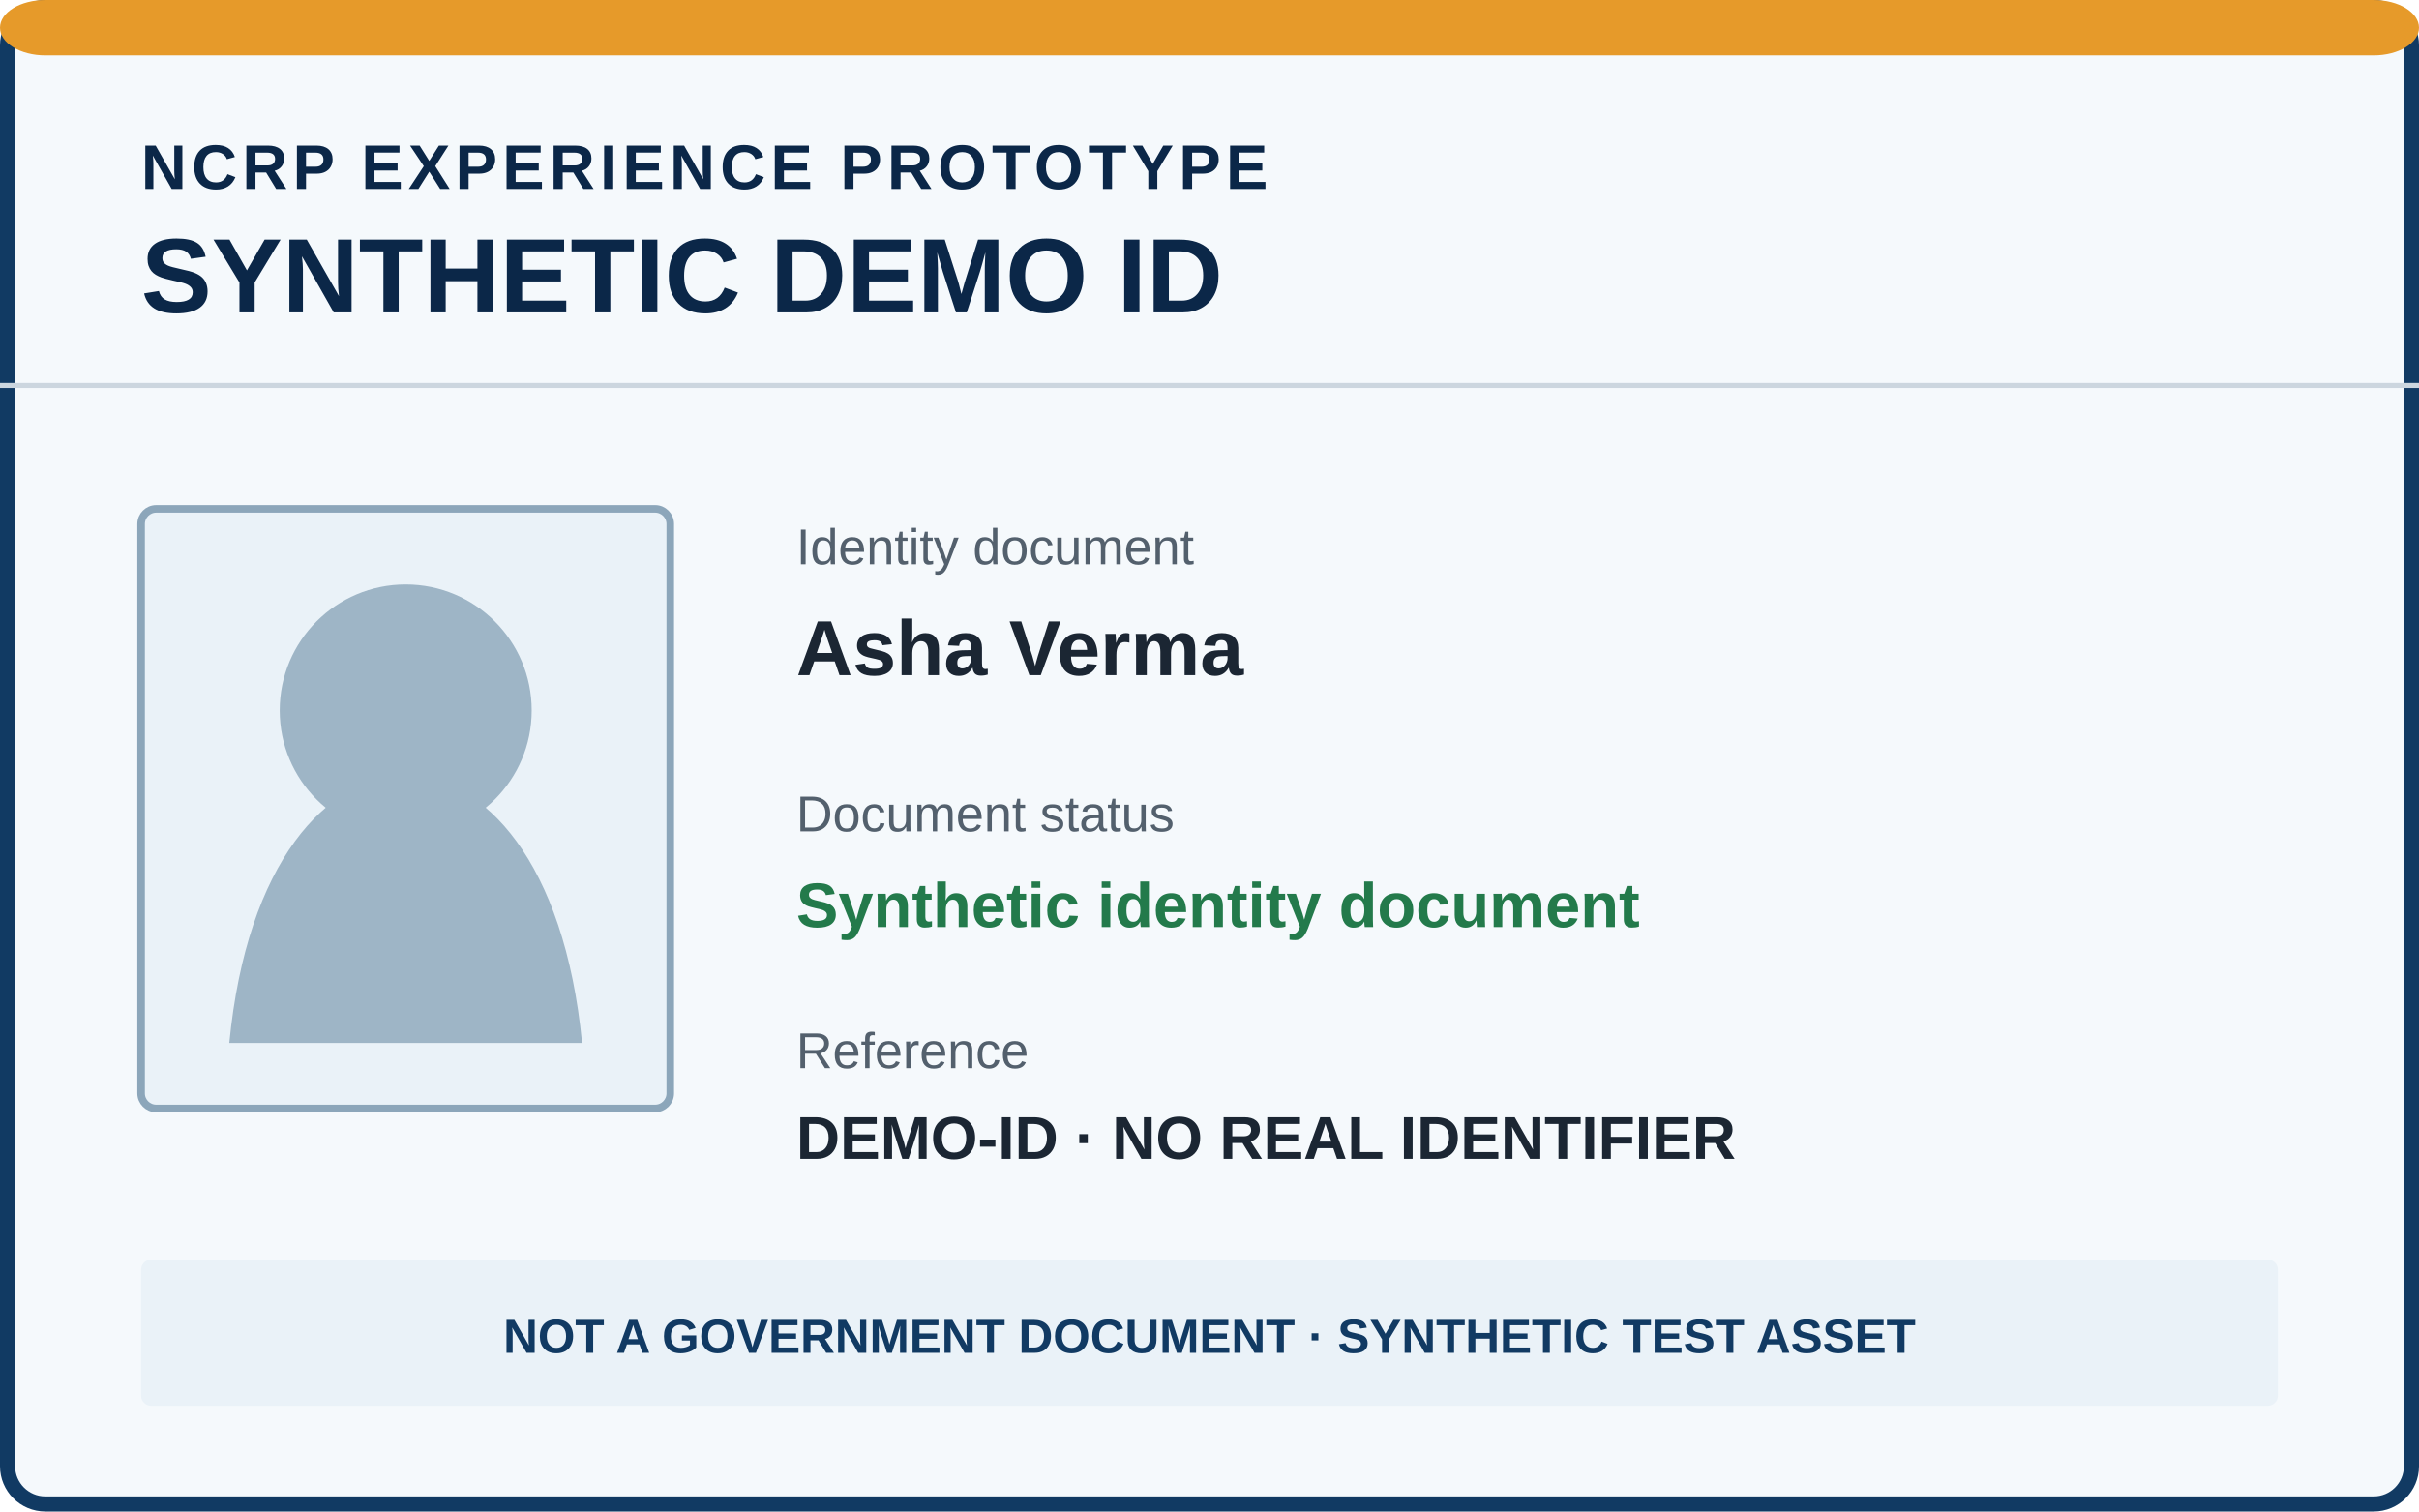
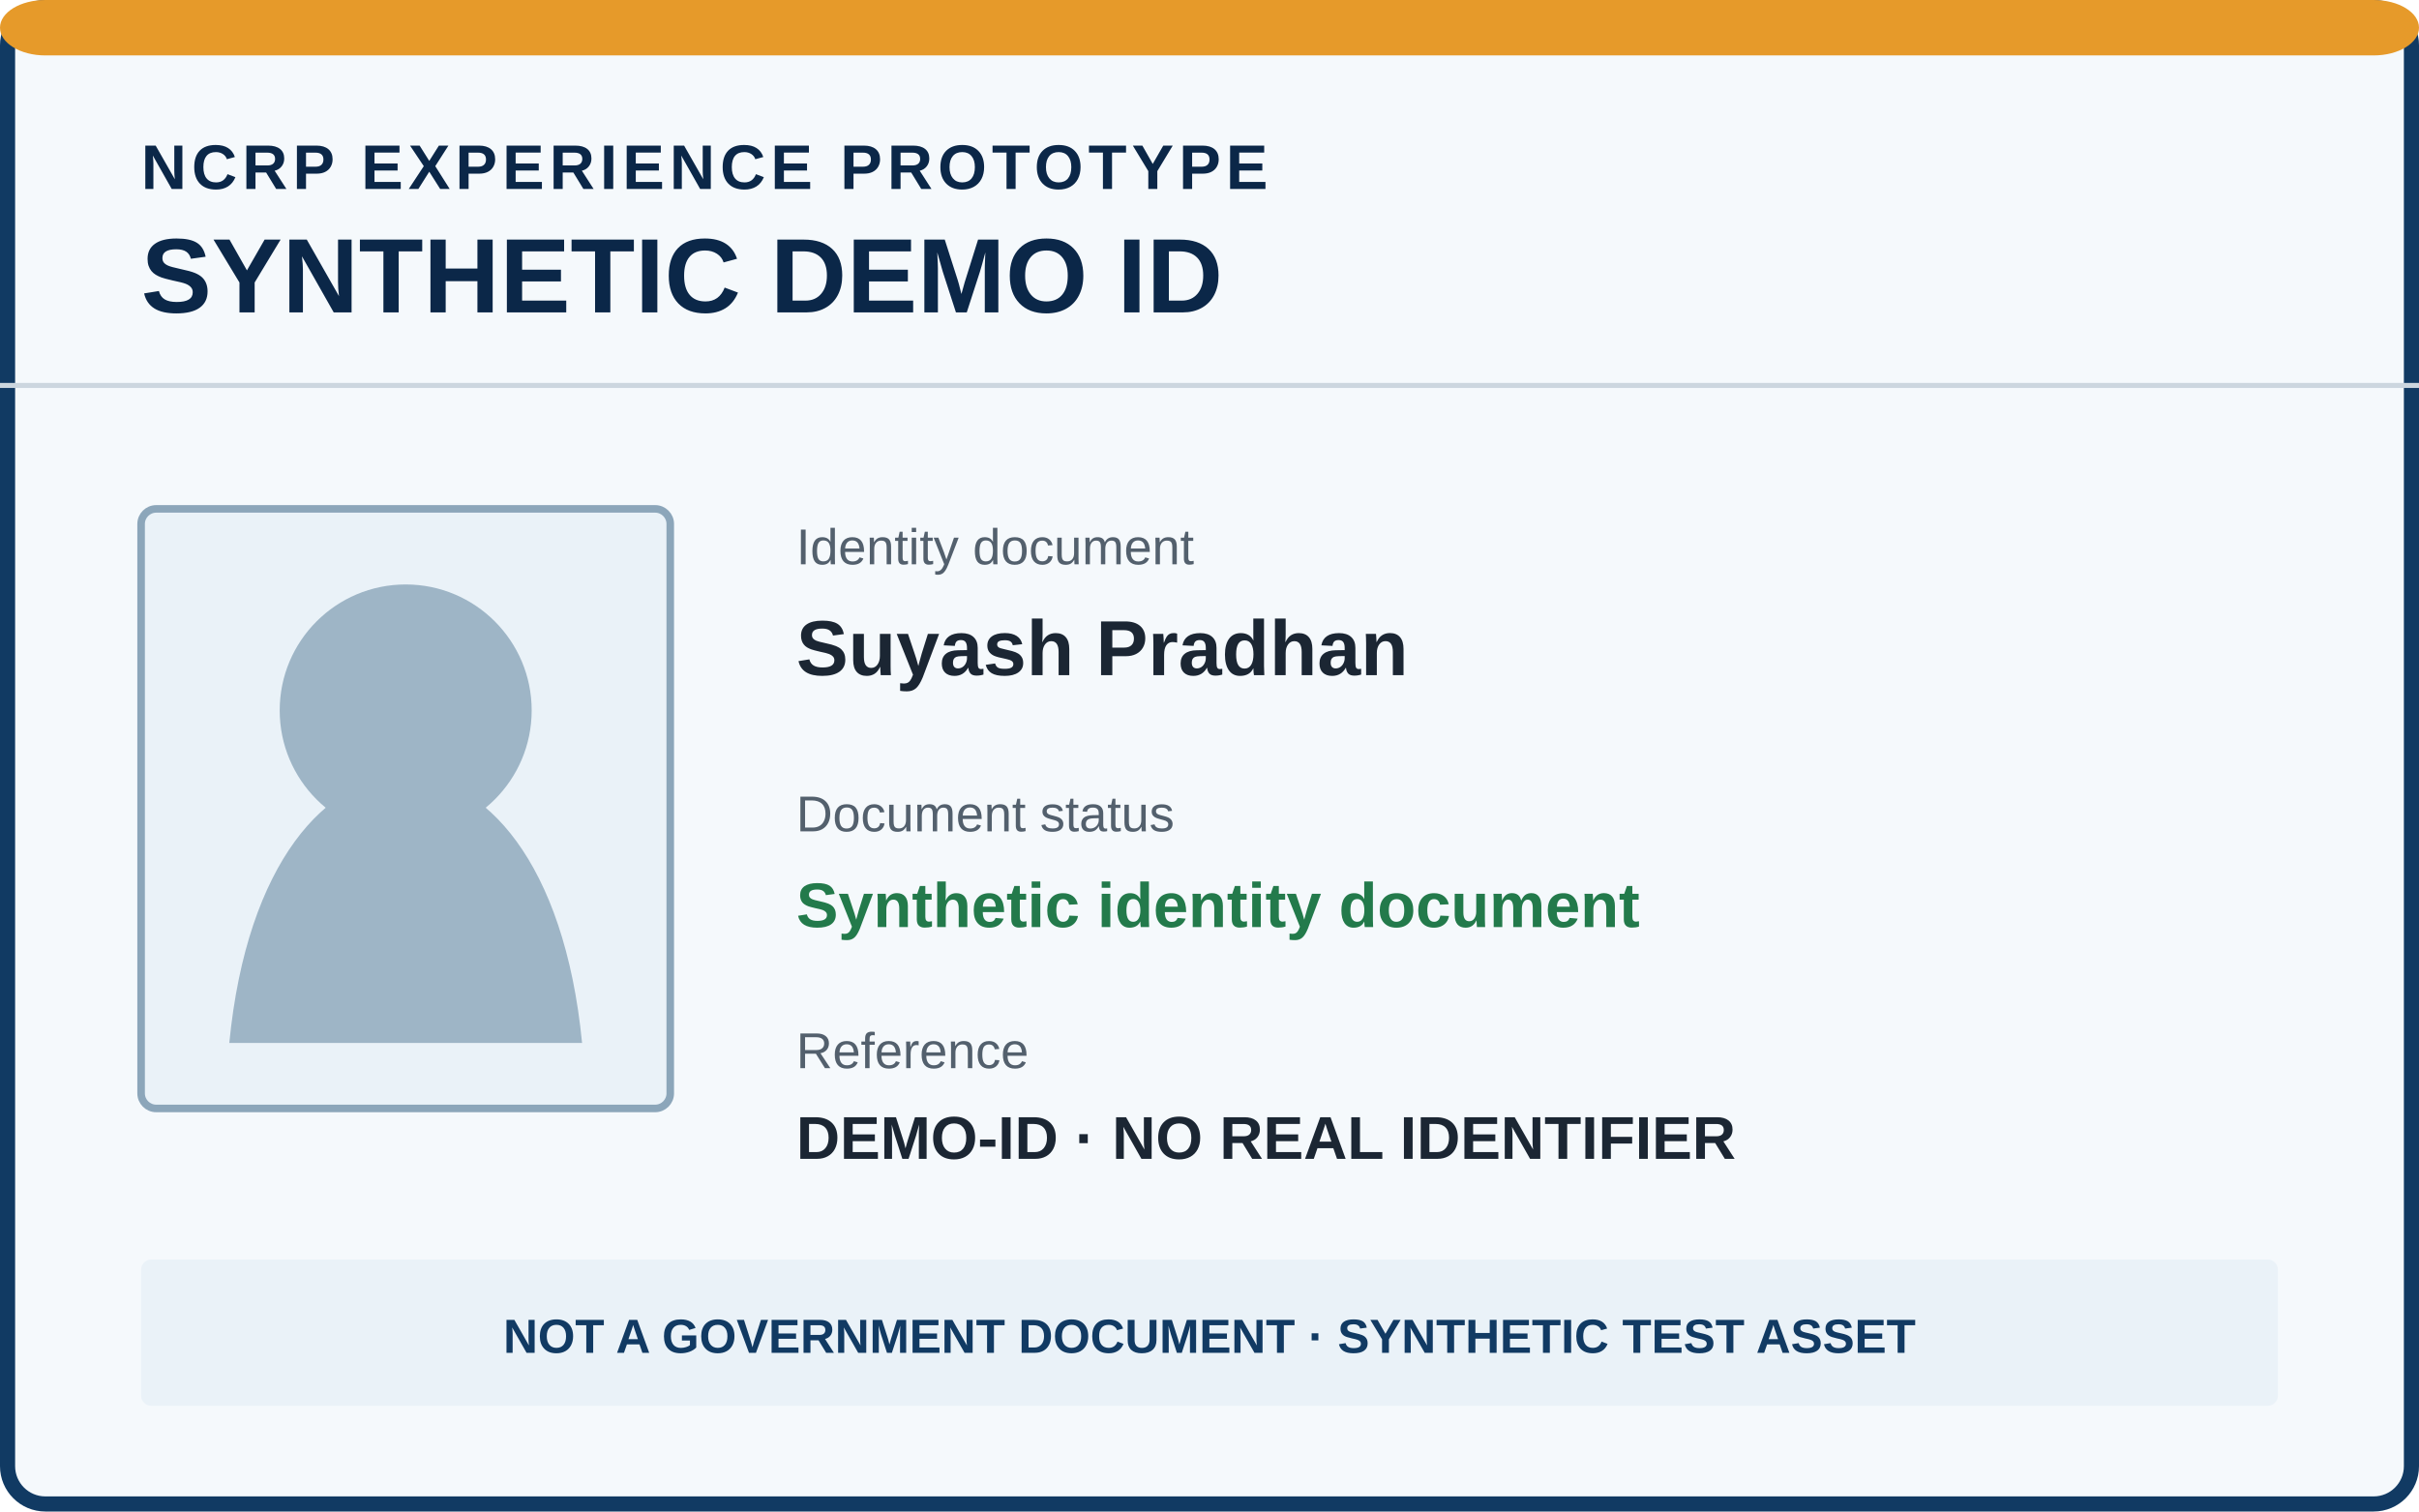
<svg xmlns="http://www.w3.org/2000/svg" width="960" height="600" viewBox="0 0 960 600" role="img" aria-labelledby="title description">
  <description id="description">Generic non-government identity placeholder for the NCRP experience prototype.</description>
  <rect width="960" height="600" rx="18" fill="#f5f9fc" />
  <rect x="3" y="3" width="954" height="594" rx="15" fill="none" stroke="#113a63" stroke-width="6" />
  <rect x="0" y="0" width="960" height="22" rx="18" fill="#e69a2a" />
  <rect x="0" y="152" width="960" height="2" fill="#ccd6df" />
  <g fill="#0b2748" font-family="Arial, sans-serif">
    <text x="56" y="75" font-size="25" font-weight="700" letter-spacing="2">NCRP EXPERIENCE PROTOTYPE</text>
    <text x="56" y="124" font-size="42" font-weight="800">SYNTHETIC DEMO ID</text>
  </g>
  <rect x="56" y="202" width="210" height="238" rx="6" fill="#eaf2f8" stroke="#8ca6ba" stroke-width="3" />
  <circle cx="161" cy="282" r="50" fill="#9eb5c6" />
  <path d="M91 414c7-72 39-106 70-106s63 34 70 106" fill="#9eb5c6" />
  <g fill="#1b2633" font-family="Arial, sans-serif">
    <text x="316" y="224" font-size="20" fill="#53606d">Identity document</text>
-     <text x="316" y="268" font-size="31" font-weight="700">Asha Verma</text>
+     <text x="316" y="268" font-size="31" font-weight="700">Suyash Pradhan</text>
    <text x="316" y="330" font-size="20" fill="#53606d">Document status</text>
    <text x="316" y="368" font-size="25" font-weight="700" fill="#237a4b">Synthetic identity document</text>
    <text x="316" y="424" font-size="20" fill="#53606d">Reference</text>
    <text x="316" y="460" font-size="24" font-weight="700">DEMO-ID · NO REAL IDENTIFIER</text>
  </g>
  <rect x="56" y="500" width="848" height="58" rx="4" fill="#eaf2f8" />
  <text x="480" y="537" text-anchor="middle" fill="#113a63" font-family="Arial, sans-serif" font-size="19" font-weight="700">NOT A GOVERNMENT DOCUMENT · SYNTHETIC TEST ASSET</text>
</svg>
